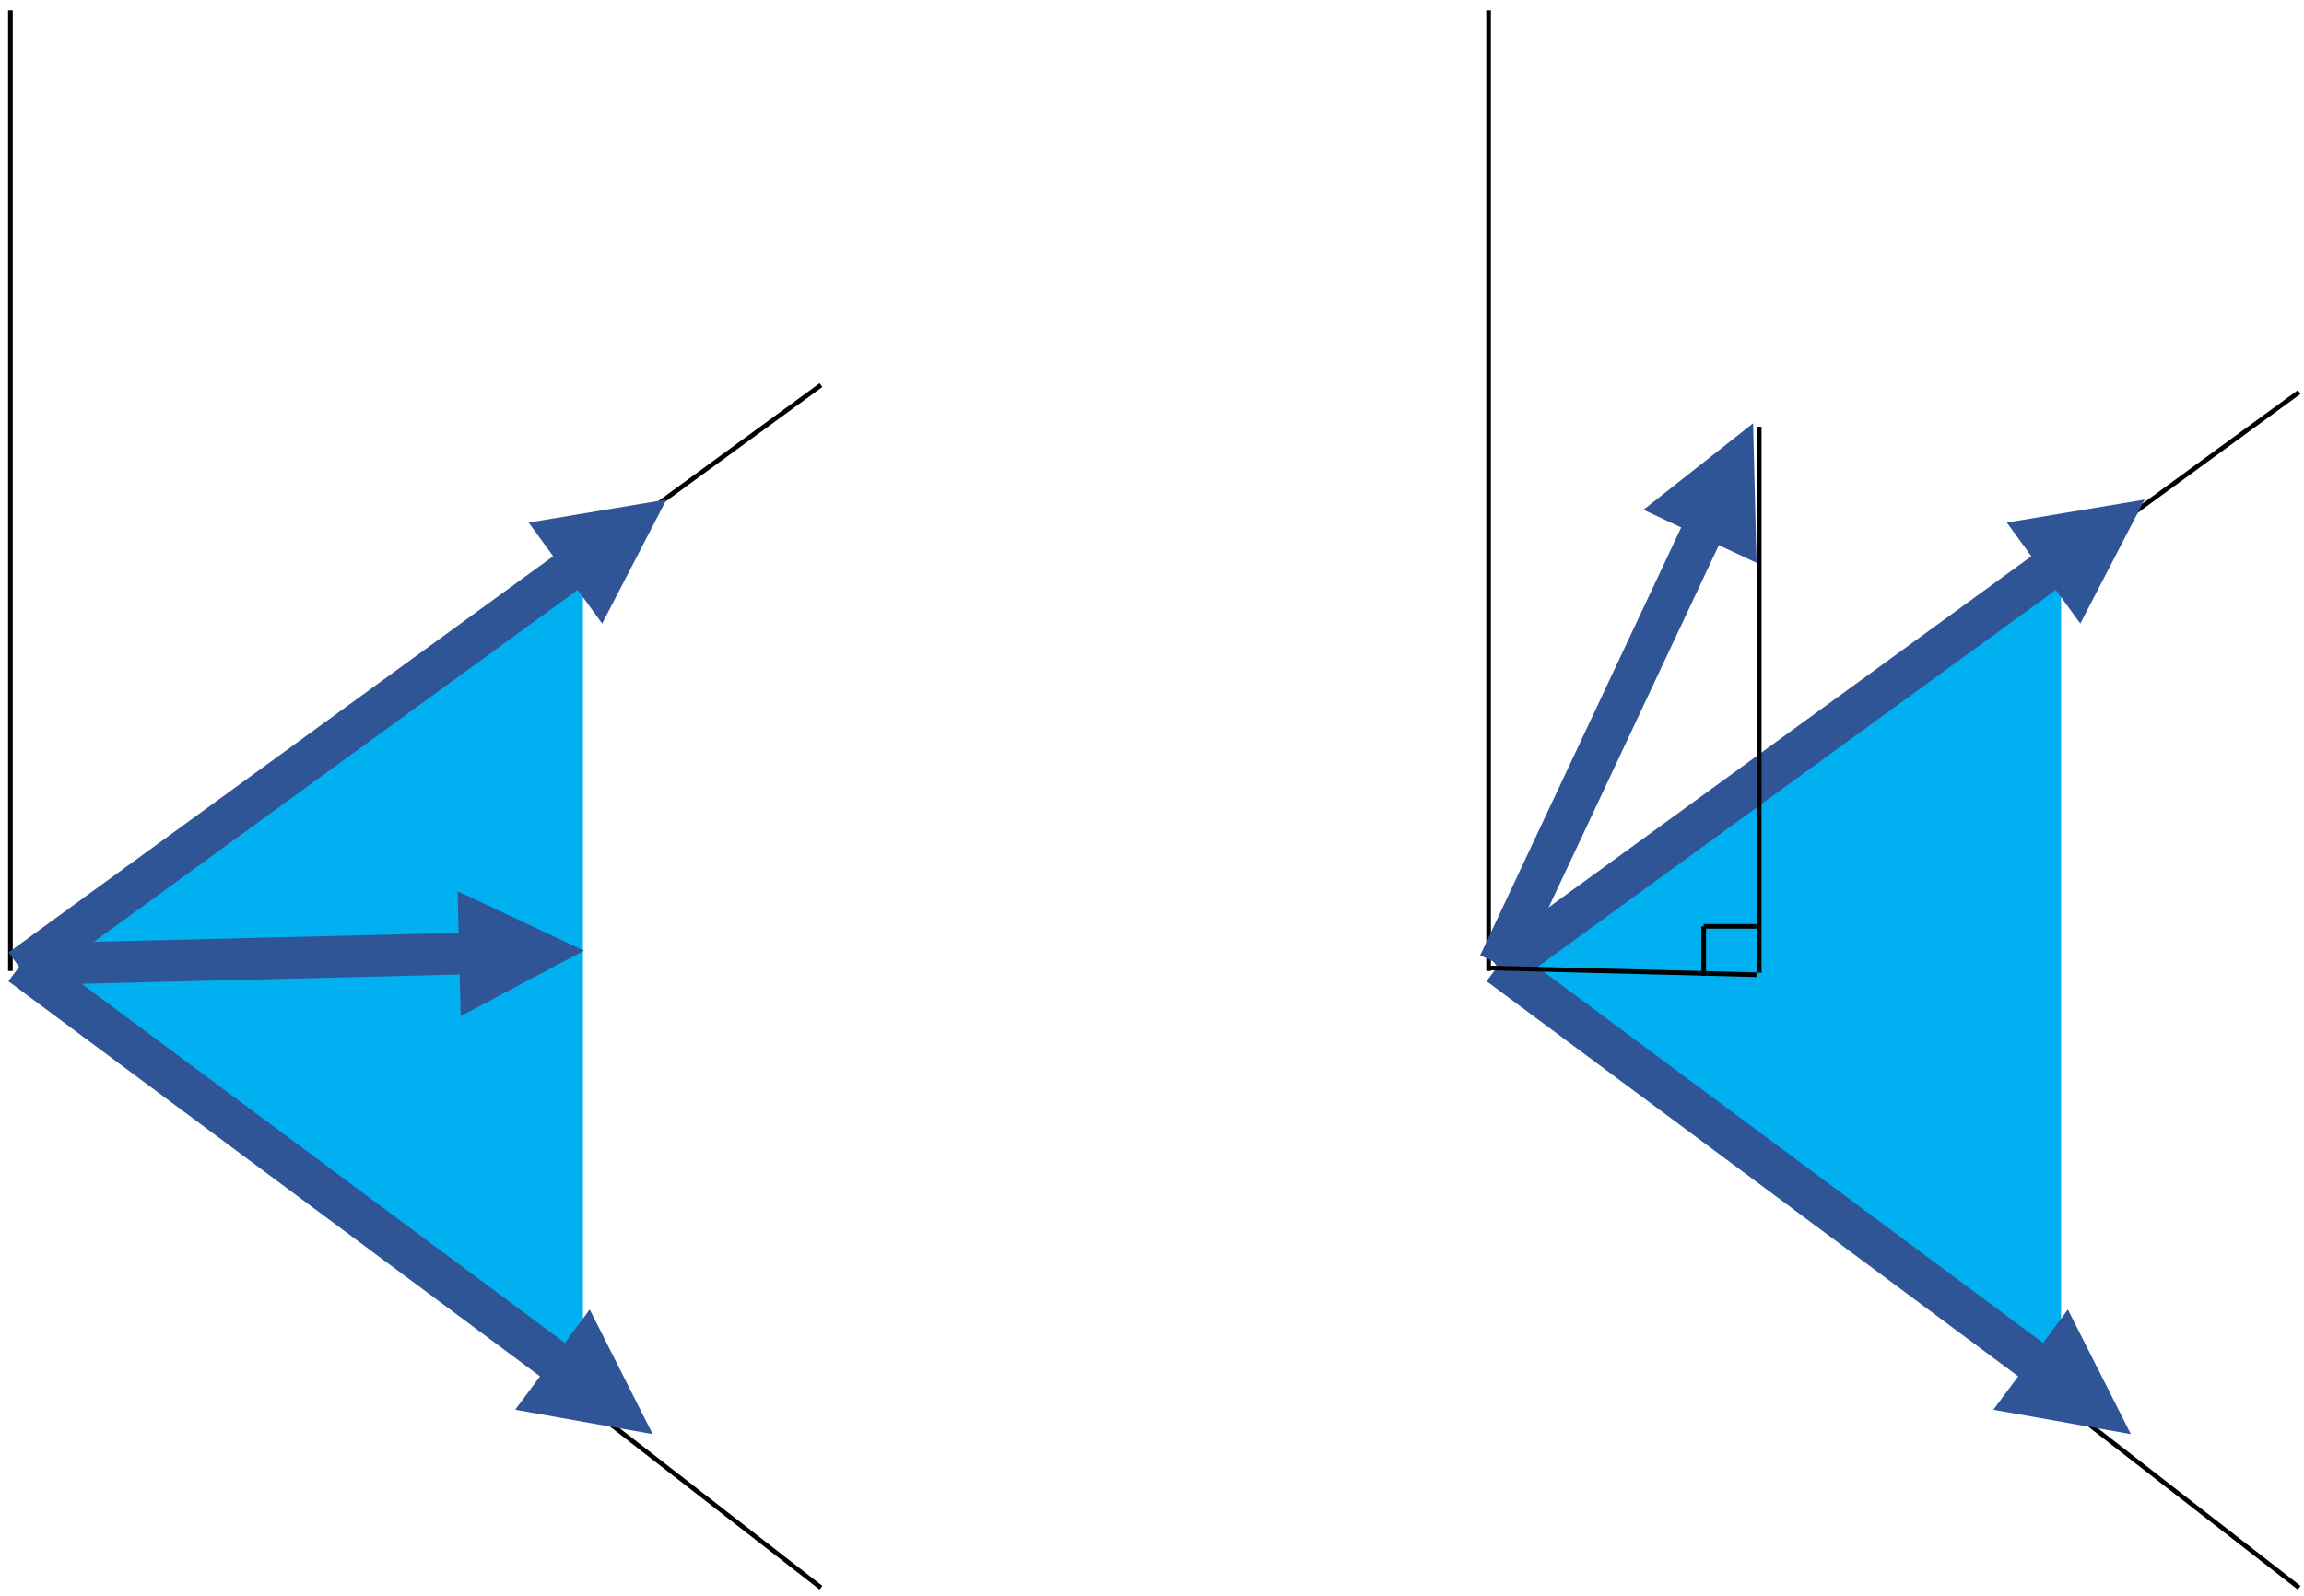
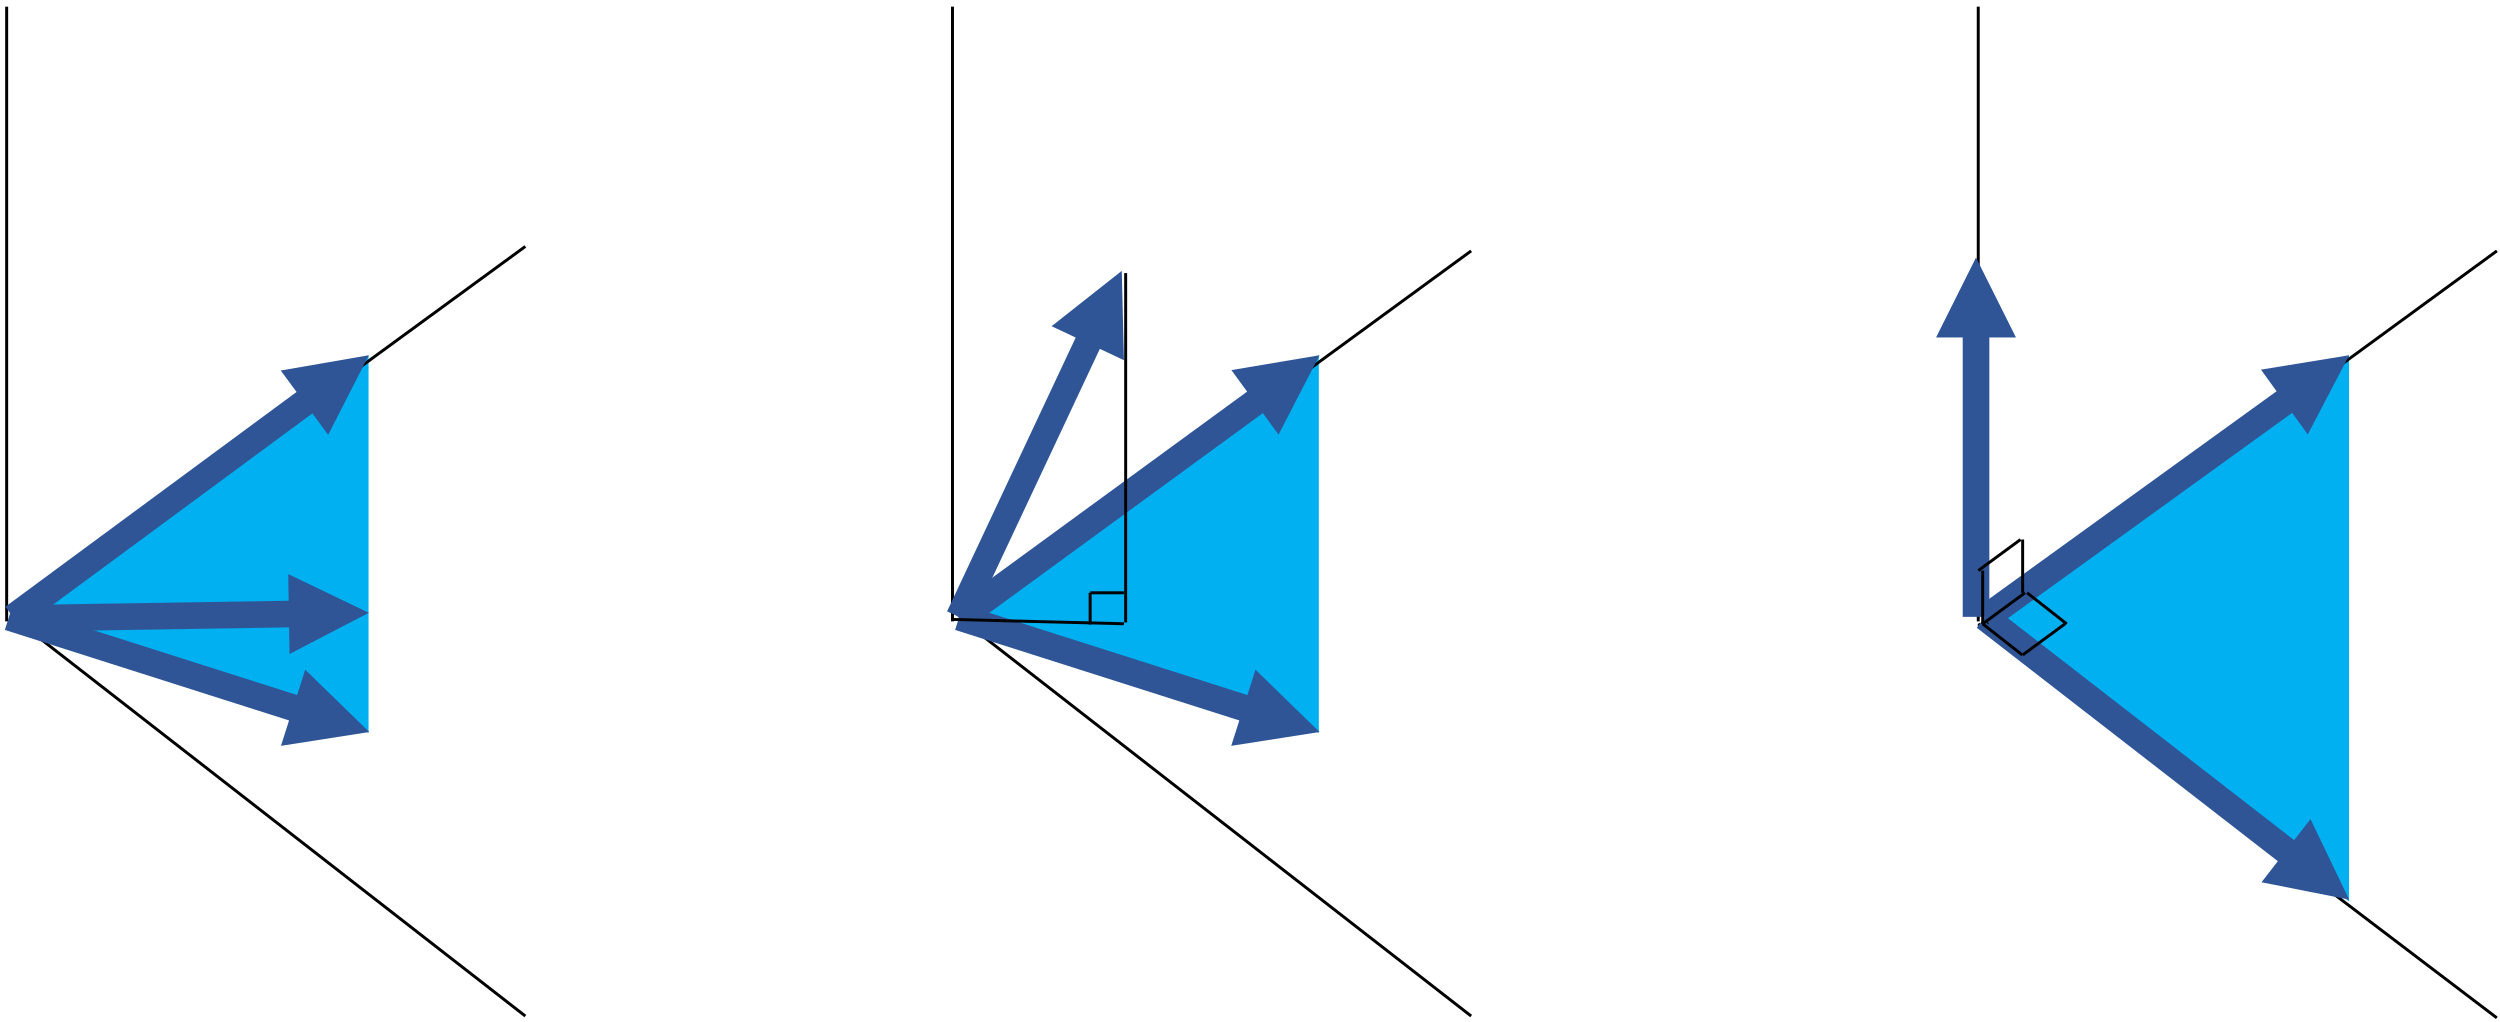
- <svg xmlns="http://www.w3.org/2000/svg" width="332" height="230" overflow="hidden">
+ <svg xmlns="http://www.w3.org/2000/svg" width="563" height="230" overflow="hidden">
  <defs>
    <clipPath id="clip0">
-       <rect x="310" y="265" width="332" height="230" />
+       <rect x="310" y="265" width="563" height="230" />
    </clipPath>
  </defs>
  <g clip-path="url(#clip0)" transform="translate(-310 -265)">
-     <path d="M607 464 527 402.291 607 345Z" fill="#00B0F0" fill-rule="evenodd" />
+     <path d="M839 468 757 405.624 839 345Z" fill="#00B0F0" fill-rule="evenodd" />
+     <path d="M755.5 405.5 872.284 494.22" stroke="#000000" stroke-width="0.667" stroke-miterlimit="8" fill="none" fill-rule="evenodd" />
+     <path d="M758.838 401.629 829.015 456.038 825.338 460.78 755.162 406.371ZM830.32 449.458 839.031 467.6 819.291 463.684Z" fill="#2F5597" />
+     <path d="M393 430 313 402.701 393 345Z" fill="#00B0F0" fill-rule="evenodd" />
+     <path d="M607 430 527 402.701 607 345Z" fill="#00B0F0" fill-rule="evenodd" />
    <path d="M524.5 404.933 524.5 266.5" stroke="#000000" stroke-width="0.667" stroke-miterlimit="8" fill="none" fill-rule="evenodd" />
    <path d="M0 0 114.804 83.876" stroke="#000000" stroke-width="0.667" stroke-miterlimit="8" fill="none" fill-rule="evenodd" transform="matrix(1 0 0 -1 526.5 405.376)" />
    <path d="M526.5 404.5 641.304 493.82" stroke="#000000" stroke-width="0.667" stroke-miterlimit="8" fill="none" fill-rule="evenodd" />
-     <path d="M1.765-2.426 82.666 56.432 79.136 61.284-1.765 2.426ZM83.77 49.815 93.031 67.682 73.181 64.371Z" fill="#2F5597" transform="matrix(1 0 0 -1 526 404.682)" />
-     <path d="M527.79 401.592 606.803 460.326 603.224 465.141 524.21 406.408ZM607.975 453.721 617.052 471.682 597.236 468.167Z" fill="#2F5597" />
+     <path d="M1.769-2.423 70.81 47.989 67.271 52.835-1.769 2.423ZM71.925 41.375 81.155 59.258 61.31 55.912Z" fill="#2F5597" transform="matrix(1 0 0 -1 526 404.258)" />
+     <path d="M526.911 401.142 593.773 422.439 591.952 428.156 525.089 406.858ZM592.735 415.811 607.155 429.85 587.272 432.962Z" fill="#2F5597" />
    <path d="M2.715-1.276 32.956 63.1 27.526 65.651-2.715 1.276ZM37.111 57.834 36.619 77.952 20.819 65.487Z" fill="#2F5597" transform="matrix(1 0 0 -1 526 403.952)" />
-     <path d="M394 464 314 402.291 394 345Z" fill="#00B0F0" fill-rule="evenodd" />
    <path d="M311.5 404.933 311.5 266.5" stroke="#000000" stroke-width="0.667" stroke-miterlimit="8" fill="none" fill-rule="evenodd" />
    <path d="M0 0 114.804 83.876" stroke="#000000" stroke-width="0.667" stroke-miterlimit="8" fill="none" fill-rule="evenodd" transform="matrix(1 0 0 -1 313.5 404.376)" />
    <path d="M313.5 404.5 428.304 493.82" stroke="#000000" stroke-width="0.667" stroke-miterlimit="8" fill="none" fill-rule="evenodd" />
-     <path d="M1.765-2.426 82.666 56.432 79.136 61.284-1.765 2.426ZM83.77 49.815 93.031 67.682 73.181 64.371Z" fill="#2F5597" transform="matrix(1 0 0 -1 313 404.682)" />
-     <path d="M314.79 401.592 393.803 460.326 390.224 465.141 311.21 406.408ZM394.975 453.721 404.052 471.682 384.236 468.167Z" fill="#2F5597" />
-     <path d="M0.074-2.999 66.233-1.376 66.086 4.622-0.074 2.999ZM63.381-7.448 81.155 1.991 62.94 10.547Z" fill="#2F5597" transform="matrix(1 0 0 -1 313 403.991)" />
+     <path d="M1.781-2.414 69.761 47.723 66.199 52.552-1.781 2.414ZM70.908 41.114 80.052 59.041 60.224 55.6Z" fill="#2F5597" transform="matrix(1 0 0 -1 313 404.041)" />
+     <path d="M0.047-3 65.101-1.97 65.006 4.029-0.047 3ZM62.197-8.017 80.052 1.267 61.912 9.981Z" fill="#2F5597" transform="matrix(1 0 0 -1 313 404.267)" />
    <path d="M563.5 326.5 563.5 405.172" stroke="#000000" stroke-width="0.667" stroke-miterlimit="8" fill="none" fill-rule="evenodd" />
    <path d="M524.5 404.5 563.098 405.471" stroke="#000000" stroke-width="0.667" stroke-miterlimit="8" fill="none" fill-rule="evenodd" />
    <path d="M555.5 398.5 555.5 405.619" stroke="#000000" stroke-width="0.667" stroke-miterlimit="8" fill="none" fill-rule="evenodd" />
    <path d="M555.5 398.5 563.1 398.5" stroke="#000000" stroke-width="0.667" stroke-miterlimit="8" fill="none" fill-rule="evenodd" />
+     <path d="M312.91 401.142 379.773 422.439 377.952 428.156 311.09 406.858ZM378.735 415.811 393.155 429.85 373.272 432.962Z" fill="#2F5597" />
+     <path d="M755.5 404.933 755.5 266.5" stroke="#000000" stroke-width="0.667" stroke-miterlimit="8" fill="none" fill-rule="evenodd" />
+     <path d="M0 0 114.804 83.876" stroke="#000000" stroke-width="0.667" stroke-miterlimit="8" fill="none" fill-rule="evenodd" transform="matrix(1 0 0 -1 757.5 405.376)" />
+     <path d="M1.757-2.432 71.629 48.043 68.115 52.907-1.757 2.432ZM72.71 41.422 82.031 59.258 62.17 56.014Z" fill="#2F5597" transform="matrix(1 0 0 -1 757 404.258)" />
+     <path d="M752 403.914 752 338 758 338 758 403.914ZM746 341 755 323 764 341Z" fill="#2F5597" />
+     <path d="M765.5 386.5 765.5 398.5" stroke="#000000" stroke-width="0.667" stroke-miterlimit="8" fill="none" fill-rule="evenodd" />
+     <path d="M0 0 9.522 7" stroke="#000000" stroke-width="0.667" stroke-miterlimit="8" fill="none" fill-rule="evenodd" transform="matrix(1 0 0 -1 755.5 393.5)" />
+     <path d="M0 0 9.522 7" stroke="#000000" stroke-width="0.667" stroke-miterlimit="8" fill="none" fill-rule="evenodd" transform="matrix(1 0 0 -1 756.5 405.5)" />
+     <path d="M756.5 393.5 756.5 405.5" stroke="#000000" stroke-width="0.667" stroke-miterlimit="8" fill="none" fill-rule="evenodd" />
+     <path d="M757.5 406.5 757.5 406.5" stroke="#000000" stroke-width="0.667" stroke-miterlimit="8" fill="none" fill-rule="evenodd" />
+     <path d="M0 0 9.522 7" stroke="#000000" stroke-width="0.667" stroke-miterlimit="8" fill="none" fill-rule="evenodd" transform="matrix(1 0 0 -1 765.5 412.5)" />
+     <path d="M757.5 406.5 757.5 406.5" stroke="#000000" stroke-width="0.667" stroke-miterlimit="8" fill="none" fill-rule="evenodd" />
+     <path d="M766.5 398.5 775.428 405.5" stroke="#000000" stroke-width="0.667" stroke-miterlimit="8" fill="none" fill-rule="evenodd" />
+     <path d="M756.5 405.5 765.428 412.5" stroke="#000000" stroke-width="0.667" stroke-miterlimit="8" fill="none" fill-rule="evenodd" />
  </g>
</svg>
